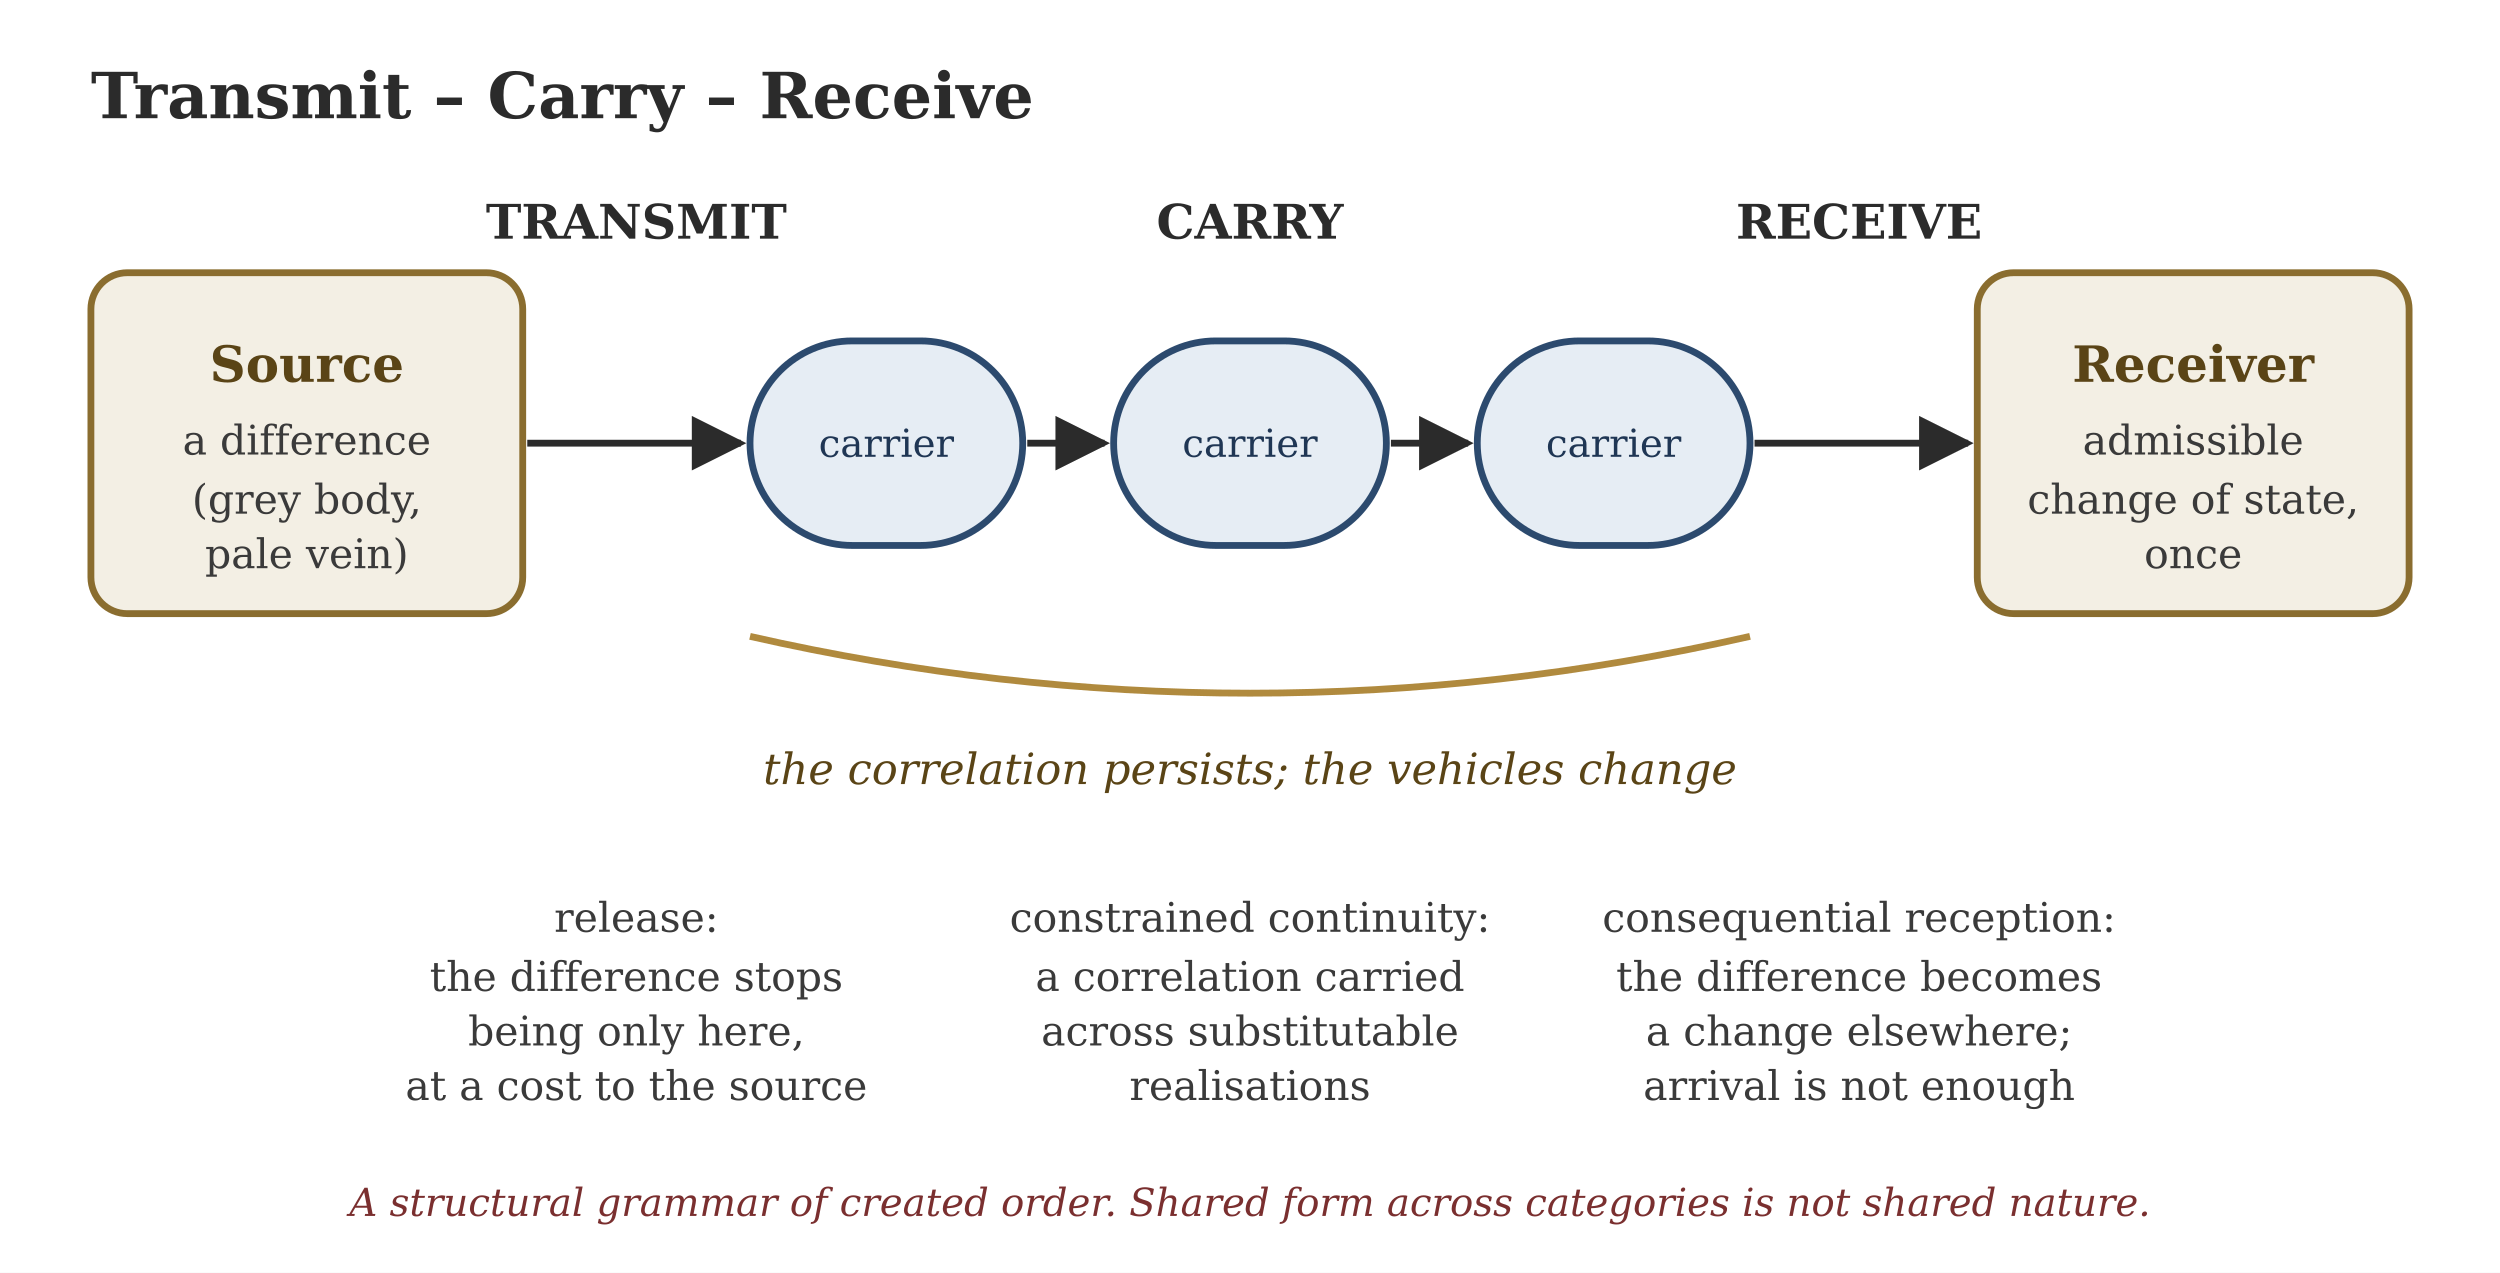
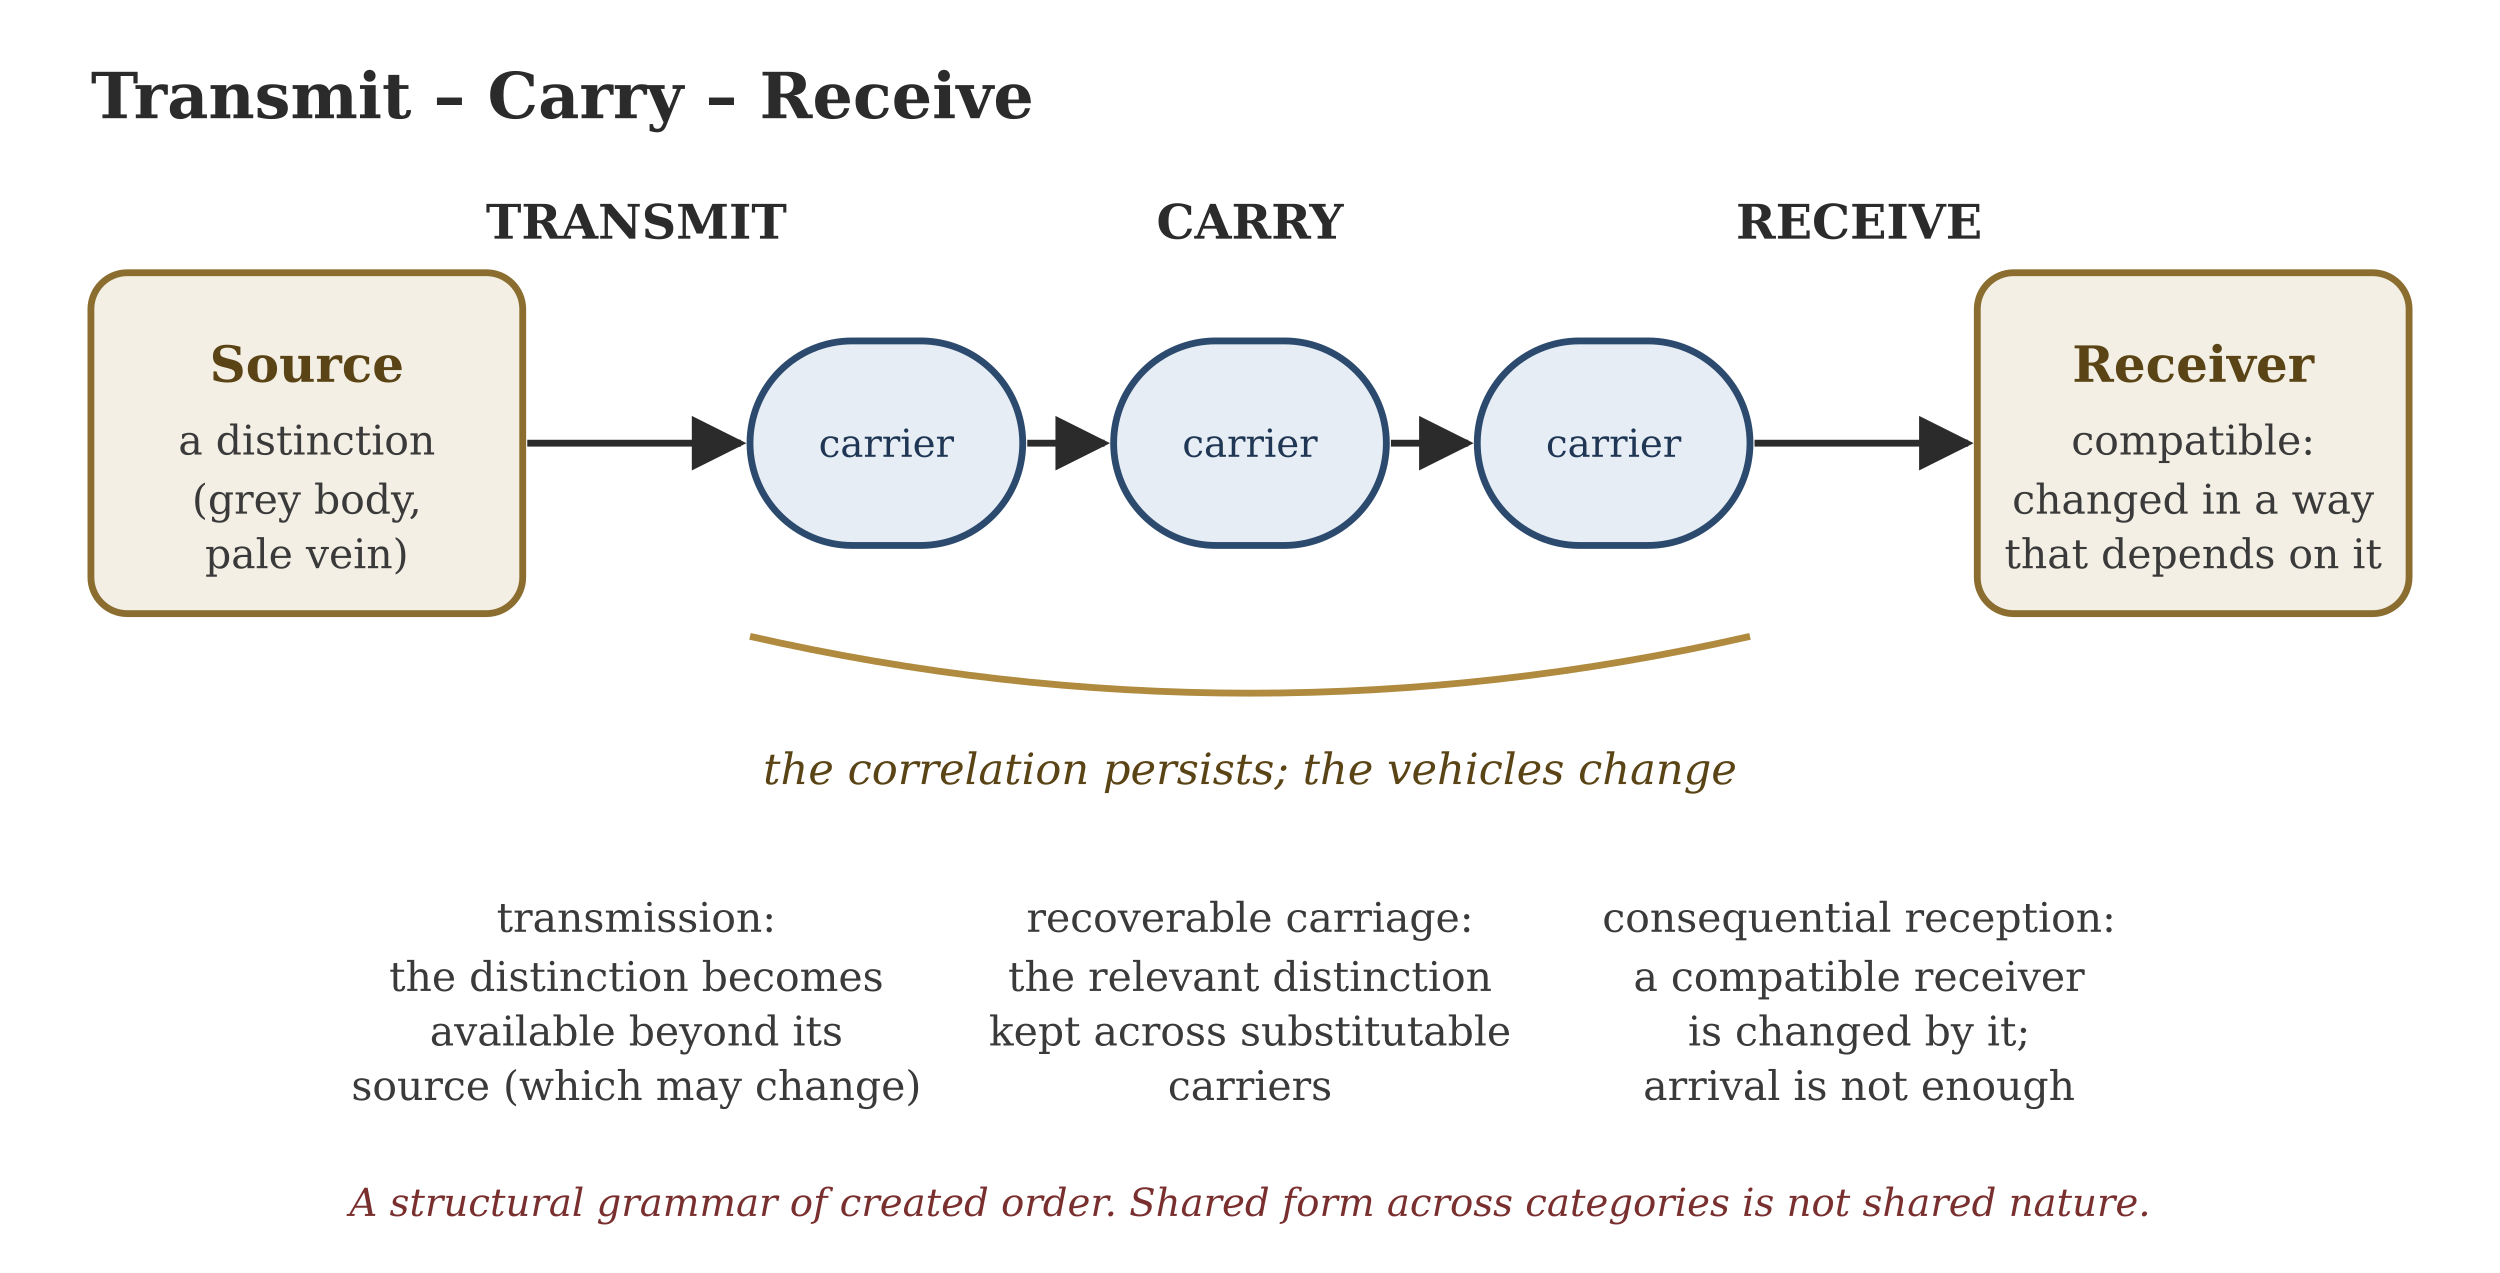
<svg xmlns="http://www.w3.org/2000/svg" width="1100" height="560" viewBox="0 0 1100 560" font-family="DejaVu Serif, Georgia, serif">
  <defs>
    <marker id="a" viewBox="0 0 10 10" refX="9" refY="5" markerWidth="8" markerHeight="8" orient="auto">
      <path d="M0,0 L10,5 L0,10 z" fill="#2b2b2b" />
    </marker>
  </defs>
  <rect width="1100" height="560" fill="#ffffff" />
  <text x="40" y="52" font-size="28" fill="#2b2b2b" font-weight="bold">Transmit – Carry – Receive</text>
  <rect x="40" y="120" width="190" height="150" rx="16" fill="#f3efe4" stroke="#8a6d2f" stroke-width="3" />
  <text x="135" y="168" font-size="22" text-anchor="middle" fill="#5a4416" font-weight="bold">Source</text>
-   <text x="135" y="200" font-size="18" text-anchor="middle" fill="#3a3a3a">a difference</text>
+   <text x="135" y="200" font-size="18" text-anchor="middle" fill="#3a3a3a">a distinction</text>
  <text x="135" y="226" font-size="18" text-anchor="middle" fill="#3a3a3a">(grey body,</text>
  <text x="135" y="250" font-size="18" text-anchor="middle" fill="#3a3a3a">pale vein)</text>
  <g fill="#e6edf4" stroke="#2c4a6e" stroke-width="3">
    <rect x="330" y="150" width="120" height="90" rx="45" />
    <rect x="490" y="150" width="120" height="90" rx="45" />
    <rect x="650" y="150" width="120" height="90" rx="45" />
  </g>
  <g font-size="17" text-anchor="middle" fill="#1f3654">
    <text x="390" y="201">carrier</text>
    <text x="550" y="201">carrier</text>
    <text x="710" y="201">carrier</text>
  </g>
  <rect x="870" y="120" width="190" height="150" rx="16" fill="#f3efe4" stroke="#8a6d2f" stroke-width="3" />
  <text x="965" y="168" font-size="22" text-anchor="middle" fill="#5a4416" font-weight="bold">Receiver</text>
-   <text x="965" y="200" font-size="18" text-anchor="middle" fill="#3a3a3a">admissible</text>
-   <text x="965" y="226" font-size="18" text-anchor="middle" fill="#3a3a3a">change of state,</text>
-   <text x="965" y="250" font-size="18" text-anchor="middle" fill="#3a3a3a">once</text>
+   <text x="965" y="200" font-size="18" text-anchor="middle" fill="#3a3a3a">compatible:</text>
+   <text x="965" y="226" font-size="18" text-anchor="middle" fill="#3a3a3a">changed in a way</text>
+   <text x="965" y="250" font-size="18" text-anchor="middle" fill="#3a3a3a">that depends on it</text>
  <g stroke="#2b2b2b" stroke-width="3" marker-end="url(#a)">
    <line x1="232" y1="195" x2="326" y2="195" />
    <line x1="452" y1="195" x2="486" y2="195" />
    <line x1="612" y1="195" x2="646" y2="195" />
    <line x1="772" y1="195" x2="866" y2="195" />
  </g>
  <path d="M330,280 Q550,330 770,280" fill="none" stroke="#b08a3e" stroke-width="3" />
  <text x="550" y="345" font-size="19" text-anchor="middle" fill="#5a4416" font-style="italic">the correlation persists; the vehicles change</text>
  <g font-size="21" fill="#2b2b2b" font-weight="bold" text-anchor="middle">
    <text x="280" y="105">TRANSMIT</text>
    <text x="550" y="105">CARRY</text>
    <text x="818" y="105">RECEIVE</text>
  </g>
  <g font-size="18" fill="#3a3a3a" text-anchor="middle">
-     <text x="280" y="410">release:</text>
-     <text x="280" y="436">the difference stops</text>
-     <text x="280" y="460">being only here,</text>
-     <text x="280" y="484">at a cost to the source</text>
-     <text x="550" y="410">constrained continuity:</text>
-     <text x="550" y="436">a correlation carried</text>
-     <text x="550" y="460">across substitutable</text>
-     <text x="550" y="484">realisations</text>
+     <text x="280" y="410">transmission:</text>
+     <text x="280" y="436">the distinction becomes</text>
+     <text x="280" y="460">available beyond its</text>
+     <text x="280" y="484">source (which may change)</text>
+     <text x="550" y="410">recoverable carriage:</text>
+     <text x="550" y="436">the relevant distinction</text>
+     <text x="550" y="460">kept across substitutable</text>
+     <text x="550" y="484">carriers</text>
    <text x="818" y="410">consequential reception:</text>
-     <text x="818" y="436">the difference becomes</text>
-     <text x="818" y="460">a change elsewhere;</text>
+     <text x="818" y="436">a compatible receiver</text>
+     <text x="818" y="460">is changed by it;</text>
    <text x="818" y="484">arrival is not enough</text>
  </g>
  <text x="550" y="535" font-size="17" text-anchor="middle" fill="#7a2f2f" font-style="italic">A structural grammar of created order. Shared form across categories is not shared nature.</text>
</svg>
